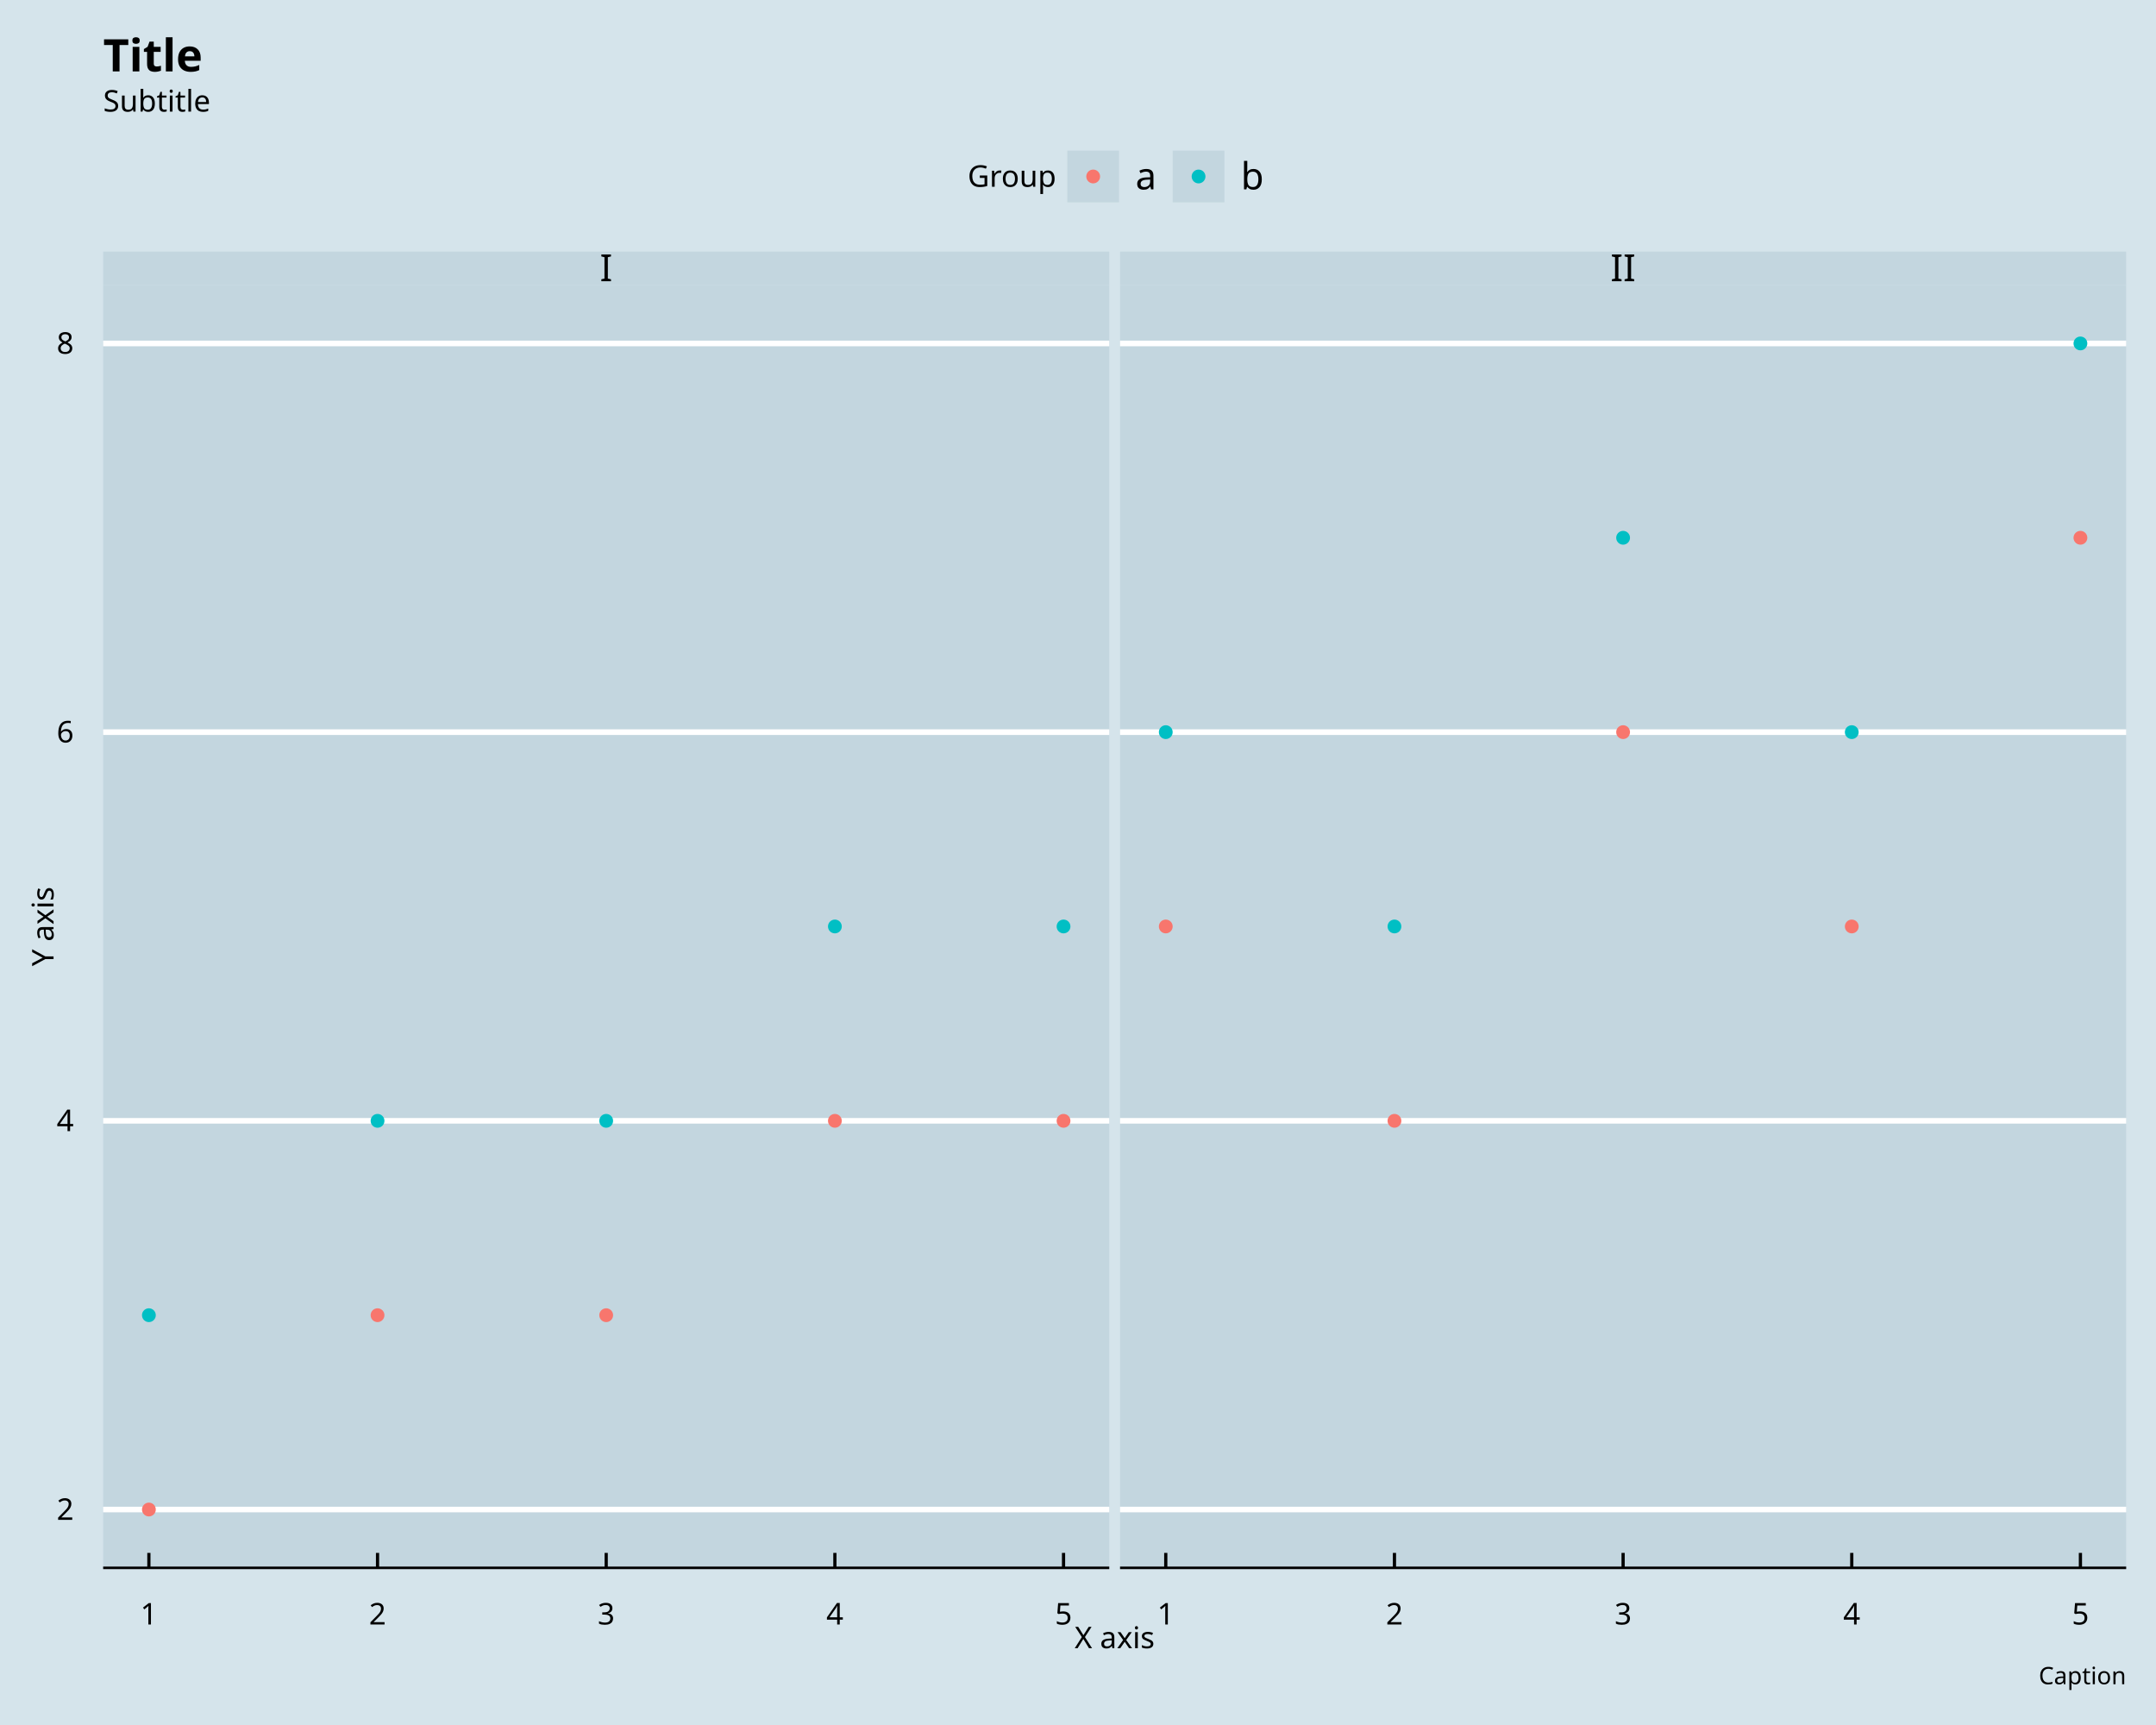
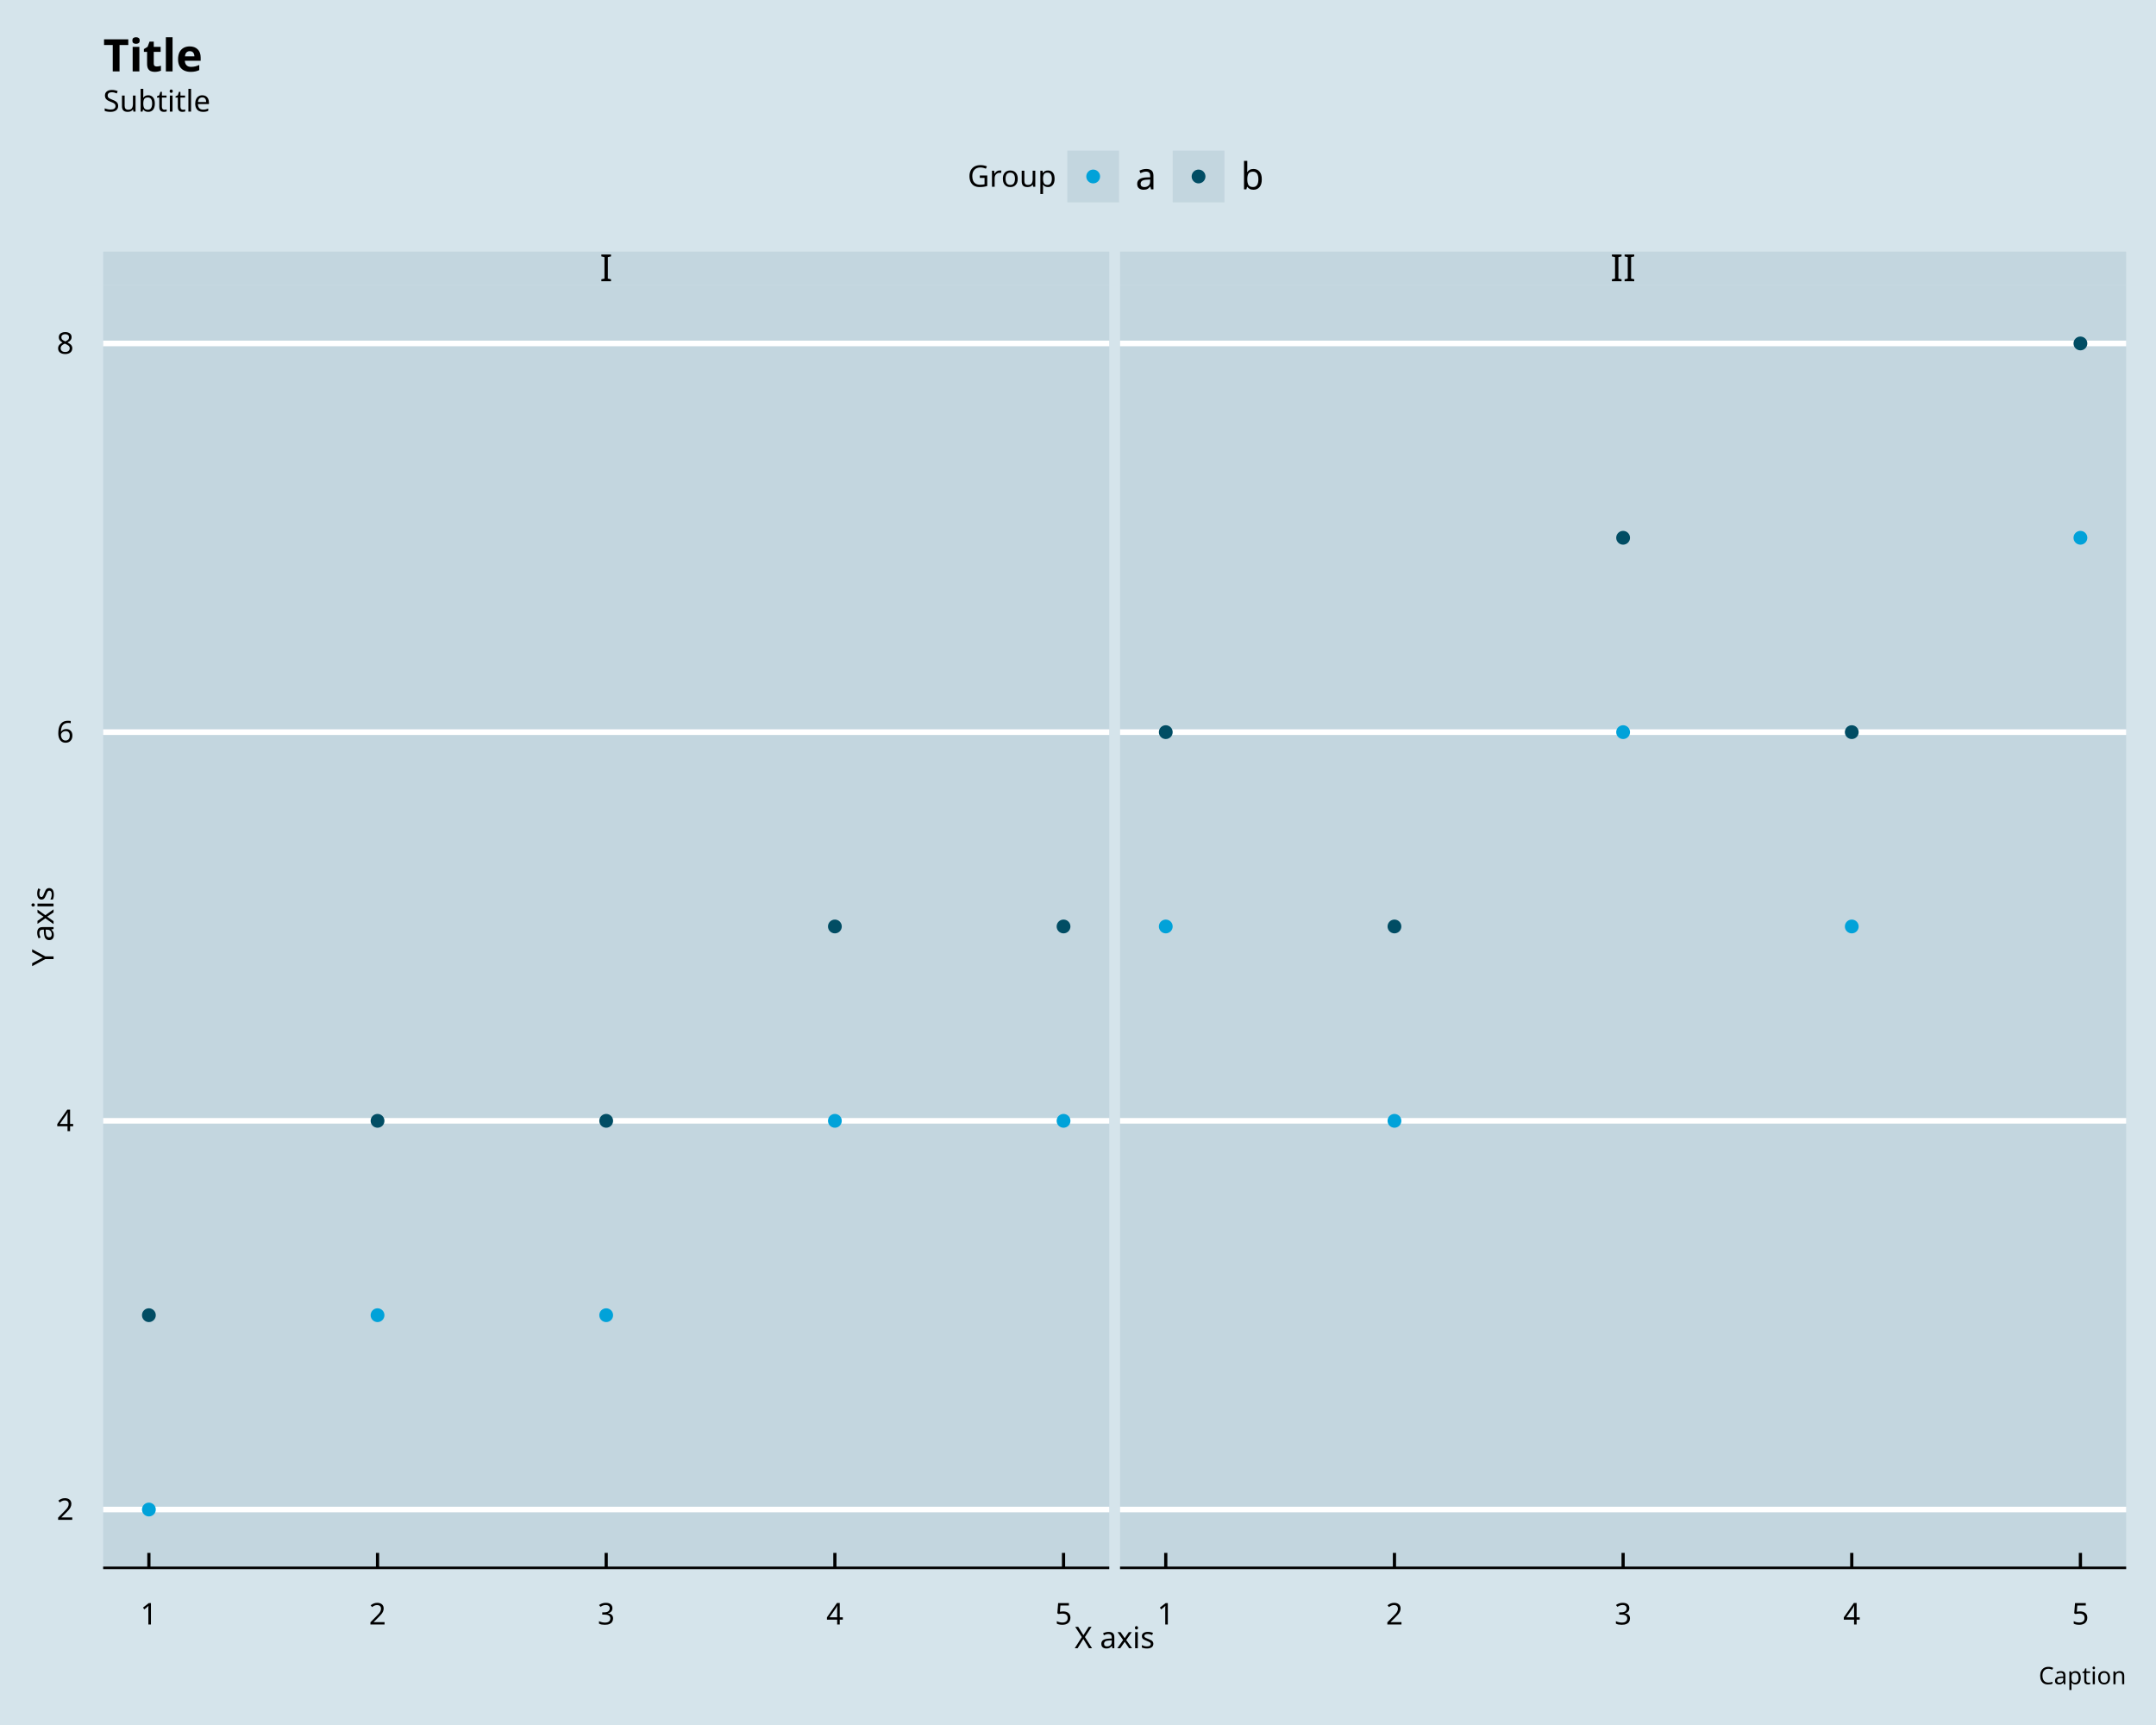
<svg xmlns="http://www.w3.org/2000/svg" class="svglite" data-engine-version="2.0" width="720.00pt" height="576.00pt" viewBox="0 0 720.00 576.00">
  <defs>
    <style type="text/css">
    .svglite line, .svglite polyline, .svglite polygon, .svglite path, .svglite rect, .svglite circle {
      fill: none;
      stroke: #000000;
      stroke-linecap: round;
      stroke-linejoin: round;
      stroke-miterlimit: 10.00;
    }
  </style>
  </defs>
  <rect width="100%" height="100%" style="stroke: none; fill: #FFFFFF;" />
  <defs>
    <clipPath id="cpMC4wMHw3MjAuMDB8MC4wMHw1NzYuMDA=">
      <rect x="0.00" y="0.00" width="720.00" height="576.00" />
    </clipPath>
  </defs>
  <g clip-path="url(#cpMC4wMHw3MjAuMDB8MC4wMHw1NzYuMDA=)">
    <rect x="-0" y="0.00" width="720.00" height="576.00" style="stroke-width: 1.07; stroke: none; fill: #D5E4EB;" />
  </g>
  <defs>
    <clipPath id="cpMzQuNDV8MzcwLjQ0fDk1LjIxfDUyMy41Mg==">
      <rect x="34.45" y="95.21" width="336.00" height="428.31" />
    </clipPath>
  </defs>
  <g clip-path="url(#cpMzQuNDV8MzcwLjQ0fDk1LjIxfDUyMy41Mg==)">
    <rect x="34.45" y="95.21" width="336.00" height="428.31" style="stroke-width: 1.07; stroke: none; fill: #C3D6DF;" />
    <polyline points="34.45,504.05 370.44,504.05 " style="stroke-width: 1.87; stroke: #FFFFFF; stroke-linecap: butt;" />
    <polyline points="34.45,374.26 370.44,374.26 " style="stroke-width: 1.87; stroke: #FFFFFF; stroke-linecap: butt;" />
    <polyline points="34.45,244.47 370.44,244.47 " style="stroke-width: 1.87; stroke: #FFFFFF; stroke-linecap: butt;" />
    <polyline points="34.45,114.68 370.44,114.68 " style="stroke-width: 1.87; stroke: #FFFFFF; stroke-linecap: butt;" />
-     <circle cx="49.72" cy="504.05" r="1.95" style="stroke-width: 0.71; stroke: #F8766D; fill: #F8766D;" />
-     <circle cx="202.44" cy="439.16" r="1.95" style="stroke-width: 0.71; stroke: #F8766D; fill: #F8766D;" />
-     <circle cx="355.17" cy="374.26" r="1.95" style="stroke-width: 0.71; stroke: #F8766D; fill: #F8766D;" />
-     <circle cx="126.08" cy="439.16" r="1.95" style="stroke-width: 0.71; stroke: #F8766D; fill: #F8766D;" />
-     <circle cx="278.81" cy="374.26" r="1.95" style="stroke-width: 0.71; stroke: #F8766D; fill: #F8766D;" />
-     <circle cx="49.72" cy="439.16" r="1.95" style="stroke-width: 0.71; stroke: #00BFC4; fill: #00BFC4;" />
-     <circle cx="202.44" cy="374.26" r="1.95" style="stroke-width: 0.71; stroke: #00BFC4; fill: #00BFC4;" />
-     <circle cx="355.17" cy="309.36" r="1.95" style="stroke-width: 0.71; stroke: #00BFC4; fill: #00BFC4;" />
-     <circle cx="126.08" cy="374.26" r="1.95" style="stroke-width: 0.71; stroke: #00BFC4; fill: #00BFC4;" />
-     <circle cx="278.81" cy="309.36" r="1.95" style="stroke-width: 0.71; stroke: #00BFC4; fill: #00BFC4;" />
+     <circle cx="49.72" cy="504.05" r="1.95" style="stroke-width: 0.71; stroke: #01A2D9; fill: #01A2D9;" />
+     <circle cx="202.44" cy="439.16" r="1.95" style="stroke-width: 0.71; stroke: #01A2D9; fill: #01A2D9;" />
+     <circle cx="355.17" cy="374.26" r="1.95" style="stroke-width: 0.71; stroke: #01A2D9; fill: #01A2D9;" />
+     <circle cx="126.08" cy="439.16" r="1.95" style="stroke-width: 0.71; stroke: #01A2D9; fill: #01A2D9;" />
+     <circle cx="278.81" cy="374.26" r="1.95" style="stroke-width: 0.71; stroke: #01A2D9; fill: #01A2D9;" />
+     <circle cx="49.72" cy="439.16" r="1.95" style="stroke-width: 0.71; stroke: #014D64; fill: #014D64;" />
+     <circle cx="202.44" cy="374.26" r="1.95" style="stroke-width: 0.71; stroke: #014D64; fill: #014D64;" />
+     <circle cx="355.17" cy="309.36" r="1.95" style="stroke-width: 0.71; stroke: #014D64; fill: #014D64;" />
+     <circle cx="126.08" cy="374.26" r="1.95" style="stroke-width: 0.71; stroke: #014D64; fill: #014D64;" />
+     <circle cx="278.81" cy="309.36" r="1.95" style="stroke-width: 0.71; stroke: #014D64; fill: #014D64;" />
  </g>
  <g clip-path="url(#cpMC4wMHw3MjAuMDB8MC4wMHw1NzYuMDA=)">
</g>
  <defs>
    <clipPath id="cpMzc0LjA0fDcxMC4wNHw5NS4yMXw1MjMuNTI=">
      <rect x="374.04" y="95.21" width="336.00" height="428.31" />
    </clipPath>
  </defs>
  <g clip-path="url(#cpMzc0LjA0fDcxMC4wNHw5NS4yMXw1MjMuNTI=)">
    <rect x="374.04" y="95.21" width="336.00" height="428.31" style="stroke-width: 1.07; stroke: none; fill: #C3D6DF;" />
    <polyline points="374.04,504.05 710.04,504.05 " style="stroke-width: 1.87; stroke: #FFFFFF; stroke-linecap: butt;" />
    <polyline points="374.04,374.26 710.04,374.26 " style="stroke-width: 1.87; stroke: #FFFFFF; stroke-linecap: butt;" />
    <polyline points="374.04,244.47 710.04,244.47 " style="stroke-width: 1.87; stroke: #FFFFFF; stroke-linecap: butt;" />
    <polyline points="374.04,114.68 710.04,114.68 " style="stroke-width: 1.87; stroke: #FFFFFF; stroke-linecap: butt;" />
-     <circle cx="465.68" cy="374.26" r="1.95" style="stroke-width: 0.71; stroke: #F8766D; fill: #F8766D;" />
-     <circle cx="618.40" cy="309.36" r="1.95" style="stroke-width: 0.71; stroke: #F8766D; fill: #F8766D;" />
-     <circle cx="389.31" cy="309.36" r="1.95" style="stroke-width: 0.71; stroke: #F8766D; fill: #F8766D;" />
-     <circle cx="542.04" cy="244.47" r="1.95" style="stroke-width: 0.71; stroke: #F8766D; fill: #F8766D;" />
-     <circle cx="694.76" cy="179.57" r="1.95" style="stroke-width: 0.71; stroke: #F8766D; fill: #F8766D;" />
-     <circle cx="465.68" cy="309.36" r="1.95" style="stroke-width: 0.71; stroke: #00BFC4; fill: #00BFC4;" />
-     <circle cx="618.40" cy="244.47" r="1.95" style="stroke-width: 0.71; stroke: #00BFC4; fill: #00BFC4;" />
-     <circle cx="389.31" cy="244.47" r="1.95" style="stroke-width: 0.71; stroke: #00BFC4; fill: #00BFC4;" />
-     <circle cx="542.04" cy="179.57" r="1.95" style="stroke-width: 0.71; stroke: #00BFC4; fill: #00BFC4;" />
-     <circle cx="694.76" cy="114.68" r="1.95" style="stroke-width: 0.71; stroke: #00BFC4; fill: #00BFC4;" />
+     <circle cx="465.68" cy="374.26" r="1.95" style="stroke-width: 0.71; stroke: #01A2D9; fill: #01A2D9;" />
+     <circle cx="618.40" cy="309.36" r="1.95" style="stroke-width: 0.71; stroke: #01A2D9; fill: #01A2D9;" />
+     <circle cx="389.31" cy="309.36" r="1.95" style="stroke-width: 0.71; stroke: #01A2D9; fill: #01A2D9;" />
+     <circle cx="542.04" cy="244.47" r="1.95" style="stroke-width: 0.71; stroke: #01A2D9; fill: #01A2D9;" />
+     <circle cx="694.76" cy="179.57" r="1.95" style="stroke-width: 0.71; stroke: #01A2D9; fill: #01A2D9;" />
+     <circle cx="465.68" cy="309.36" r="1.95" style="stroke-width: 0.71; stroke: #014D64; fill: #014D64;" />
+     <circle cx="618.40" cy="244.47" r="1.95" style="stroke-width: 0.71; stroke: #014D64; fill: #014D64;" />
+     <circle cx="389.31" cy="244.47" r="1.95" style="stroke-width: 0.71; stroke: #014D64; fill: #014D64;" />
+     <circle cx="542.04" cy="179.57" r="1.95" style="stroke-width: 0.71; stroke: #014D64; fill: #014D64;" />
+     <circle cx="694.76" cy="114.68" r="1.95" style="stroke-width: 0.71; stroke: #014D64; fill: #014D64;" />
  </g>
  <g clip-path="url(#cpMC4wMHw3MjAuMDB8MC4wMHw1NzYuMDA=)">
</g>
  <defs>
    <clipPath id="cpMzQuNDV8MzcwLjQ0fDg0LjAxfDk1LjIx">
      <rect x="34.45" y="84.01" width="336.00" height="11.20" />
    </clipPath>
  </defs>
  <g clip-path="url(#cpMzQuNDV8MzcwLjQ0fDg0LjAxfDk1LjIx)">
    <rect x="34.45" y="84.01" width="336.00" height="11.20" style="stroke-width: 1.07; stroke: none; fill: #C3D6DF;" />
    <text x="202.44" y="93.91" text-anchor="middle" style="font-size: 12.50px; font-family: sans;" textLength="3.47px" lengthAdjust="spacingAndGlyphs">I</text>
  </g>
  <g clip-path="url(#cpMC4wMHw3MjAuMDB8MC4wMHw1NzYuMDA=)">
</g>
  <defs>
    <clipPath id="cpMzc0LjA0fDcxMC4wNHw4NC4wMXw5NS4yMQ==">
      <rect x="374.04" y="84.01" width="336.00" height="11.20" />
    </clipPath>
  </defs>
  <g clip-path="url(#cpMzc0LjA0fDcxMC4wNHw4NC4wMXw5NS4yMQ==)">
    <rect x="374.04" y="84.01" width="336.00" height="11.20" style="stroke-width: 1.07; stroke: none; fill: #C3D6DF;" />
    <text x="542.04" y="93.91" text-anchor="middle" style="font-size: 12.50px; font-family: sans;" textLength="6.95px" lengthAdjust="spacingAndGlyphs">II</text>
  </g>
  <g clip-path="url(#cpMC4wMHw3MjAuMDB8MC4wMHw1NzYuMDA=)">
    <polyline points="34.45,523.52 370.44,523.52 " style="stroke-width: 0.85; stroke-linecap: butt;" />
    <polyline points="49.72,518.54 49.72,523.52 " style="stroke-width: 1.07; stroke-linecap: butt;" />
    <polyline points="126.08,518.54 126.08,523.52 " style="stroke-width: 1.07; stroke-linecap: butt;" />
    <polyline points="202.44,518.54 202.44,523.52 " style="stroke-width: 1.07; stroke-linecap: butt;" />
    <polyline points="278.81,518.54 278.81,523.52 " style="stroke-width: 1.07; stroke-linecap: butt;" />
    <polyline points="355.17,518.54 355.17,523.52 " style="stroke-width: 1.07; stroke-linecap: butt;" />
    <text x="49.72" y="542.44" text-anchor="middle" style="font-size: 10.00px; font-family: sans;" textLength="5.56px" lengthAdjust="spacingAndGlyphs">1</text>
    <text x="126.08" y="542.44" text-anchor="middle" style="font-size: 10.00px; font-family: sans;" textLength="5.56px" lengthAdjust="spacingAndGlyphs">2</text>
    <text x="202.44" y="542.44" text-anchor="middle" style="font-size: 10.00px; font-family: sans;" textLength="5.56px" lengthAdjust="spacingAndGlyphs">3</text>
    <text x="278.81" y="542.44" text-anchor="middle" style="font-size: 10.00px; font-family: sans;" textLength="5.56px" lengthAdjust="spacingAndGlyphs">4</text>
    <text x="355.17" y="542.44" text-anchor="middle" style="font-size: 10.00px; font-family: sans;" textLength="5.56px" lengthAdjust="spacingAndGlyphs">5</text>
    <polyline points="374.04,523.52 710.04,523.52 " style="stroke-width: 0.85; stroke-linecap: butt;" />
    <polyline points="389.31,518.54 389.31,523.52 " style="stroke-width: 1.07; stroke-linecap: butt;" />
    <polyline points="465.68,518.54 465.68,523.52 " style="stroke-width: 1.07; stroke-linecap: butt;" />
    <polyline points="542.04,518.54 542.04,523.52 " style="stroke-width: 1.07; stroke-linecap: butt;" />
    <polyline points="618.40,518.54 618.40,523.52 " style="stroke-width: 1.07; stroke-linecap: butt;" />
    <polyline points="694.76,518.54 694.76,523.52 " style="stroke-width: 1.07; stroke-linecap: butt;" />
    <text x="389.31" y="542.44" text-anchor="middle" style="font-size: 10.00px; font-family: sans;" textLength="5.56px" lengthAdjust="spacingAndGlyphs">1</text>
    <text x="465.68" y="542.44" text-anchor="middle" style="font-size: 10.00px; font-family: sans;" textLength="5.56px" lengthAdjust="spacingAndGlyphs">2</text>
    <text x="542.04" y="542.44" text-anchor="middle" style="font-size: 10.00px; font-family: sans;" textLength="5.56px" lengthAdjust="spacingAndGlyphs">3</text>
    <text x="618.40" y="542.44" text-anchor="middle" style="font-size: 10.00px; font-family: sans;" textLength="5.56px" lengthAdjust="spacingAndGlyphs">4</text>
    <text x="694.76" y="542.44" text-anchor="middle" style="font-size: 10.00px; font-family: sans;" textLength="5.56px" lengthAdjust="spacingAndGlyphs">5</text>
    <text x="18.92" y="507.49" style="font-size: 10.00px; font-family: sans;" textLength="5.56px" lengthAdjust="spacingAndGlyphs">2</text>
    <text x="18.92" y="377.70" style="font-size: 10.00px; font-family: sans;" textLength="5.56px" lengthAdjust="spacingAndGlyphs">4</text>
    <text x="18.92" y="247.91" style="font-size: 10.00px; font-family: sans;" textLength="5.56px" lengthAdjust="spacingAndGlyphs">6</text>
    <text x="18.92" y="118.12" style="font-size: 10.00px; font-family: sans;" textLength="5.56px" lengthAdjust="spacingAndGlyphs">8</text>
    <text x="372.24" y="550.36" text-anchor="middle" style="font-size: 10.00px; font-family: sans;" textLength="27.24px" lengthAdjust="spacingAndGlyphs">X axis</text>
    <text transform="translate(17.88,309.36) rotate(-90)" text-anchor="middle" style="font-size: 10.00px; font-family: sans;" textLength="27.24px" lengthAdjust="spacingAndGlyphs">Y axis</text>
    <rect x="317.67" y="44.81" width="109.14" height="28.24" style="stroke-width: 1.07; stroke: none; fill: #D5E4EB;" />
    <text x="323.15" y="62.37" style="font-size: 10.00px; font-family: sans;" textLength="27.80px" lengthAdjust="spacingAndGlyphs">Group</text>
    <rect x="356.43" y="50.29" width="17.28" height="17.28" style="stroke-width: 1.07; stroke: none; fill: #C3D6DF;" />
-     <circle cx="365.07" cy="58.93" r="1.95" style="stroke-width: 0.71; stroke: #F8766D; fill: #F8766D;" />
+     <circle cx="365.07" cy="58.93" r="1.95" style="stroke-width: 0.71; stroke: #01A2D9; fill: #01A2D9;" />
    <rect x="391.62" y="50.29" width="17.28" height="17.28" style="stroke-width: 1.07; stroke: none; fill: #C3D6DF;" />
-     <circle cx="400.26" cy="58.93" r="1.95" style="stroke-width: 0.71; stroke: #00BFC4; fill: #00BFC4;" />
+     <circle cx="400.26" cy="58.93" r="1.95" style="stroke-width: 0.71; stroke: #014D64; fill: #014D64;" />
    <text x="379.19" y="63.23" style="font-size: 12.50px; font-family: sans;" textLength="6.95px" lengthAdjust="spacingAndGlyphs">a</text>
    <text x="414.38" y="63.23" style="font-size: 12.50px; font-family: sans;" textLength="6.95px" lengthAdjust="spacingAndGlyphs">b</text>
    <text x="34.45" y="37.26" style="font-size: 10.00px; font-family: sans;" textLength="33.35px" lengthAdjust="spacingAndGlyphs">Subtitle</text>
    <text x="34.45" y="23.84" style="font-size: 15.00px; font-weight: bold; font-family: sans;" textLength="28.33px" lengthAdjust="spacingAndGlyphs">Title</text>
    <text x="710.04" y="562.38" text-anchor="end" style="font-size: 8.00px; font-family: sans;" textLength="27.58px" lengthAdjust="spacingAndGlyphs">Caption</text>
  </g>
</svg>
